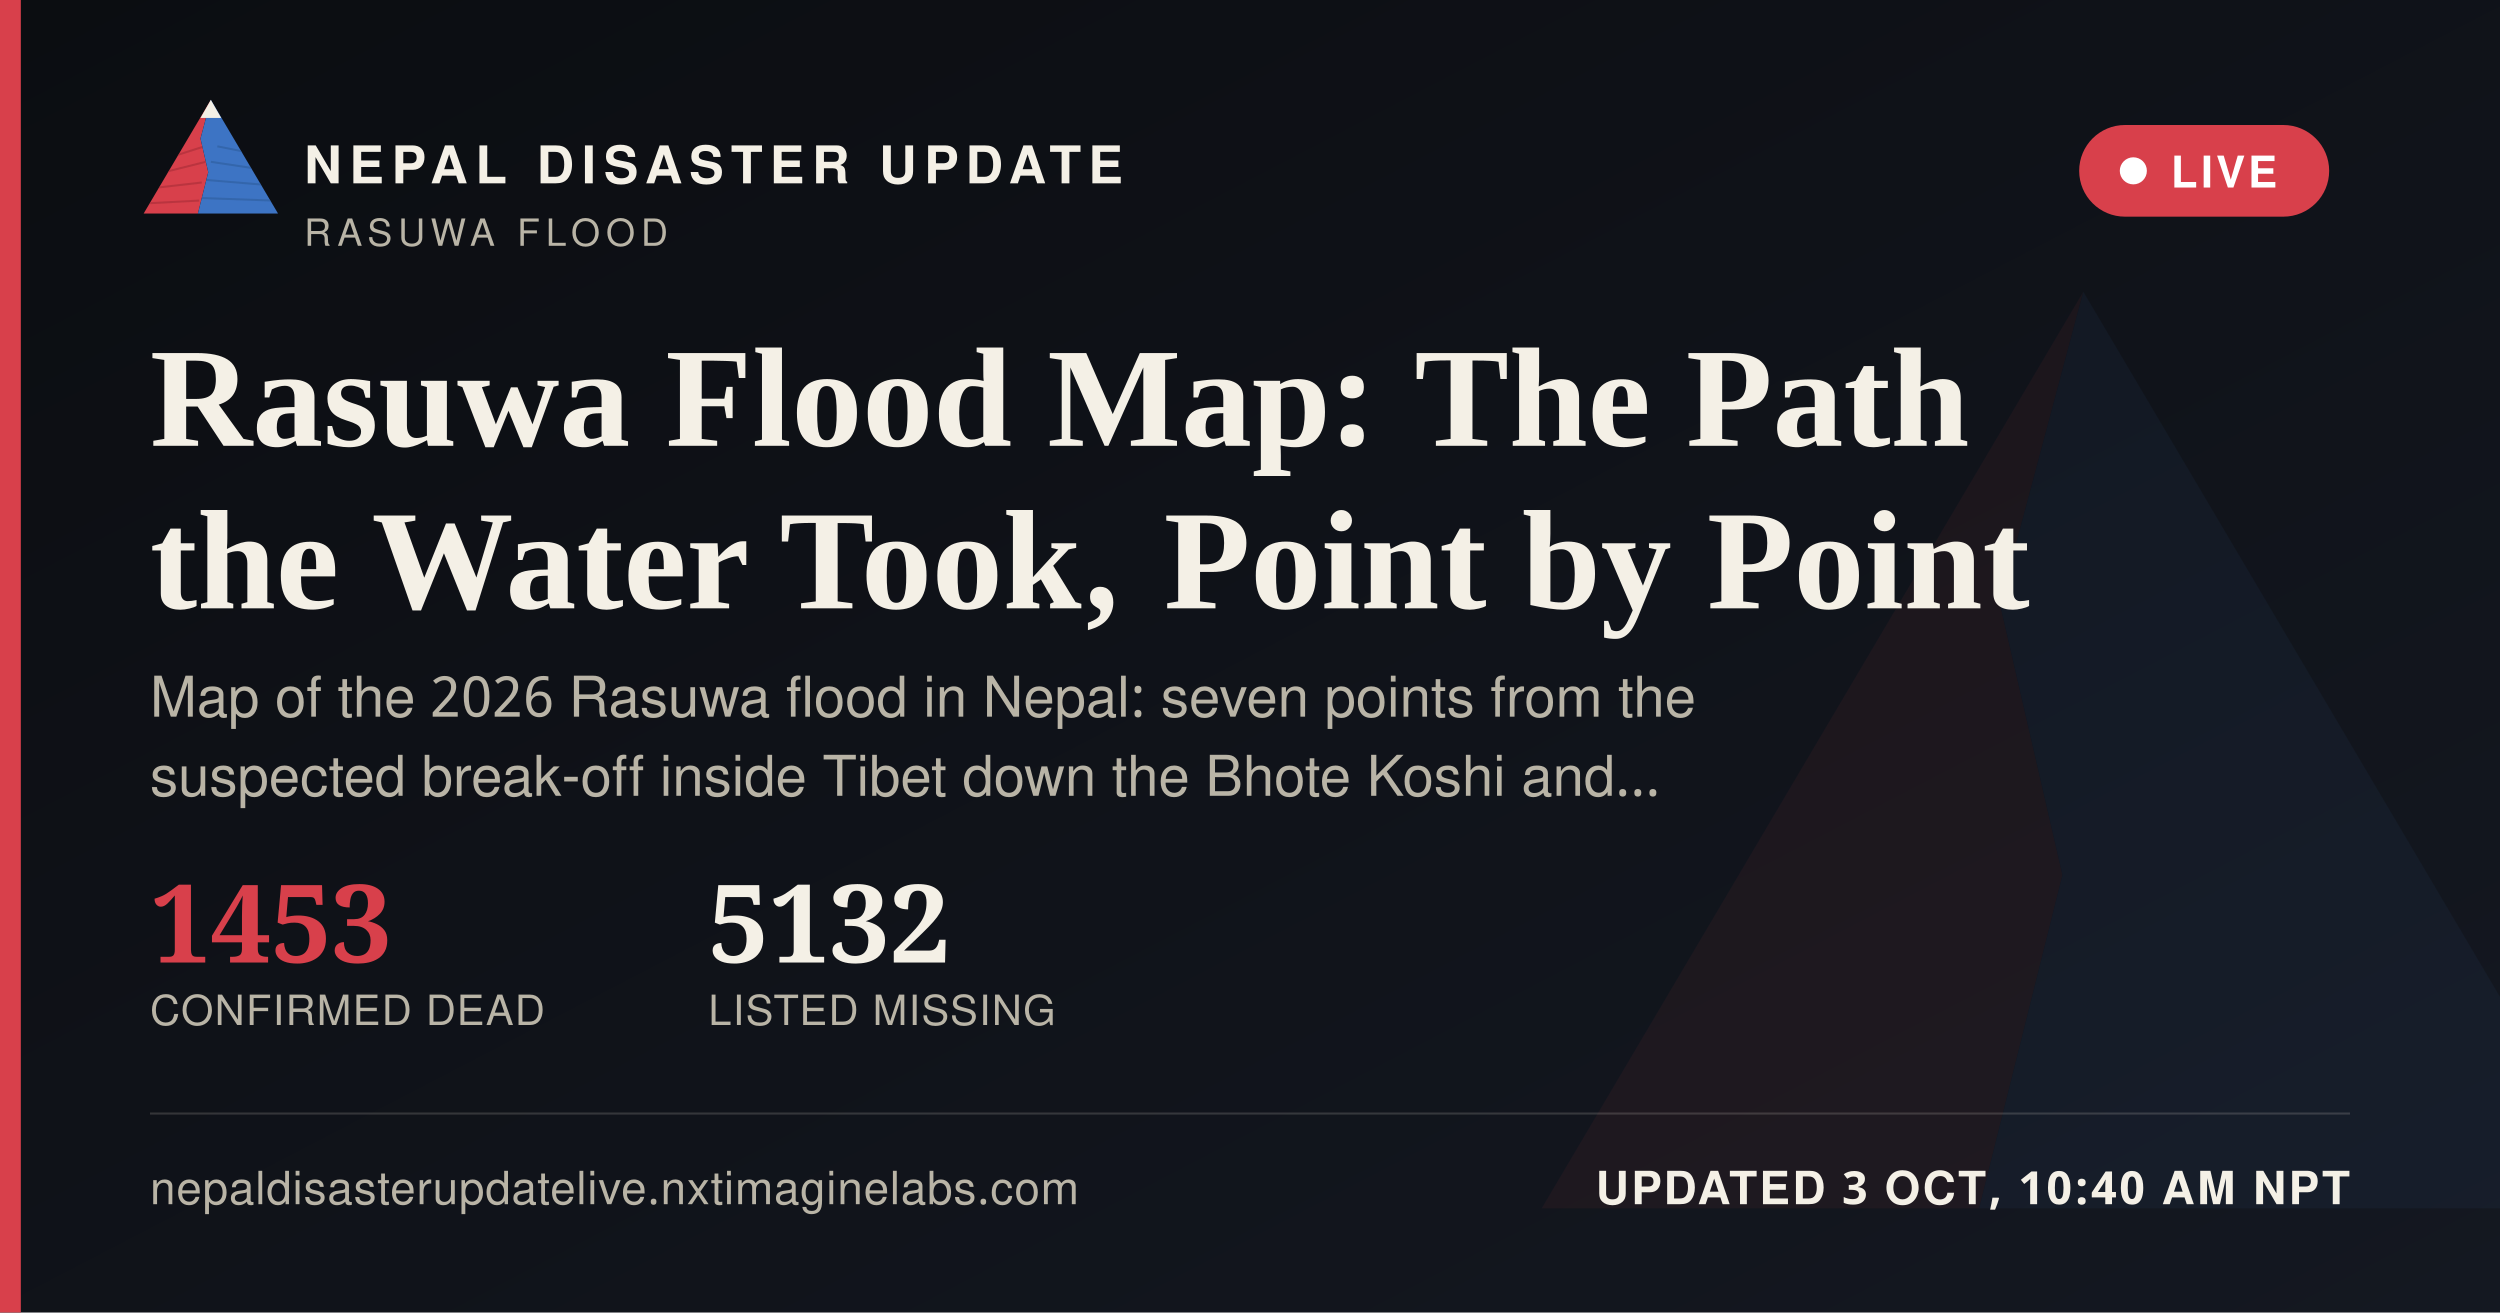
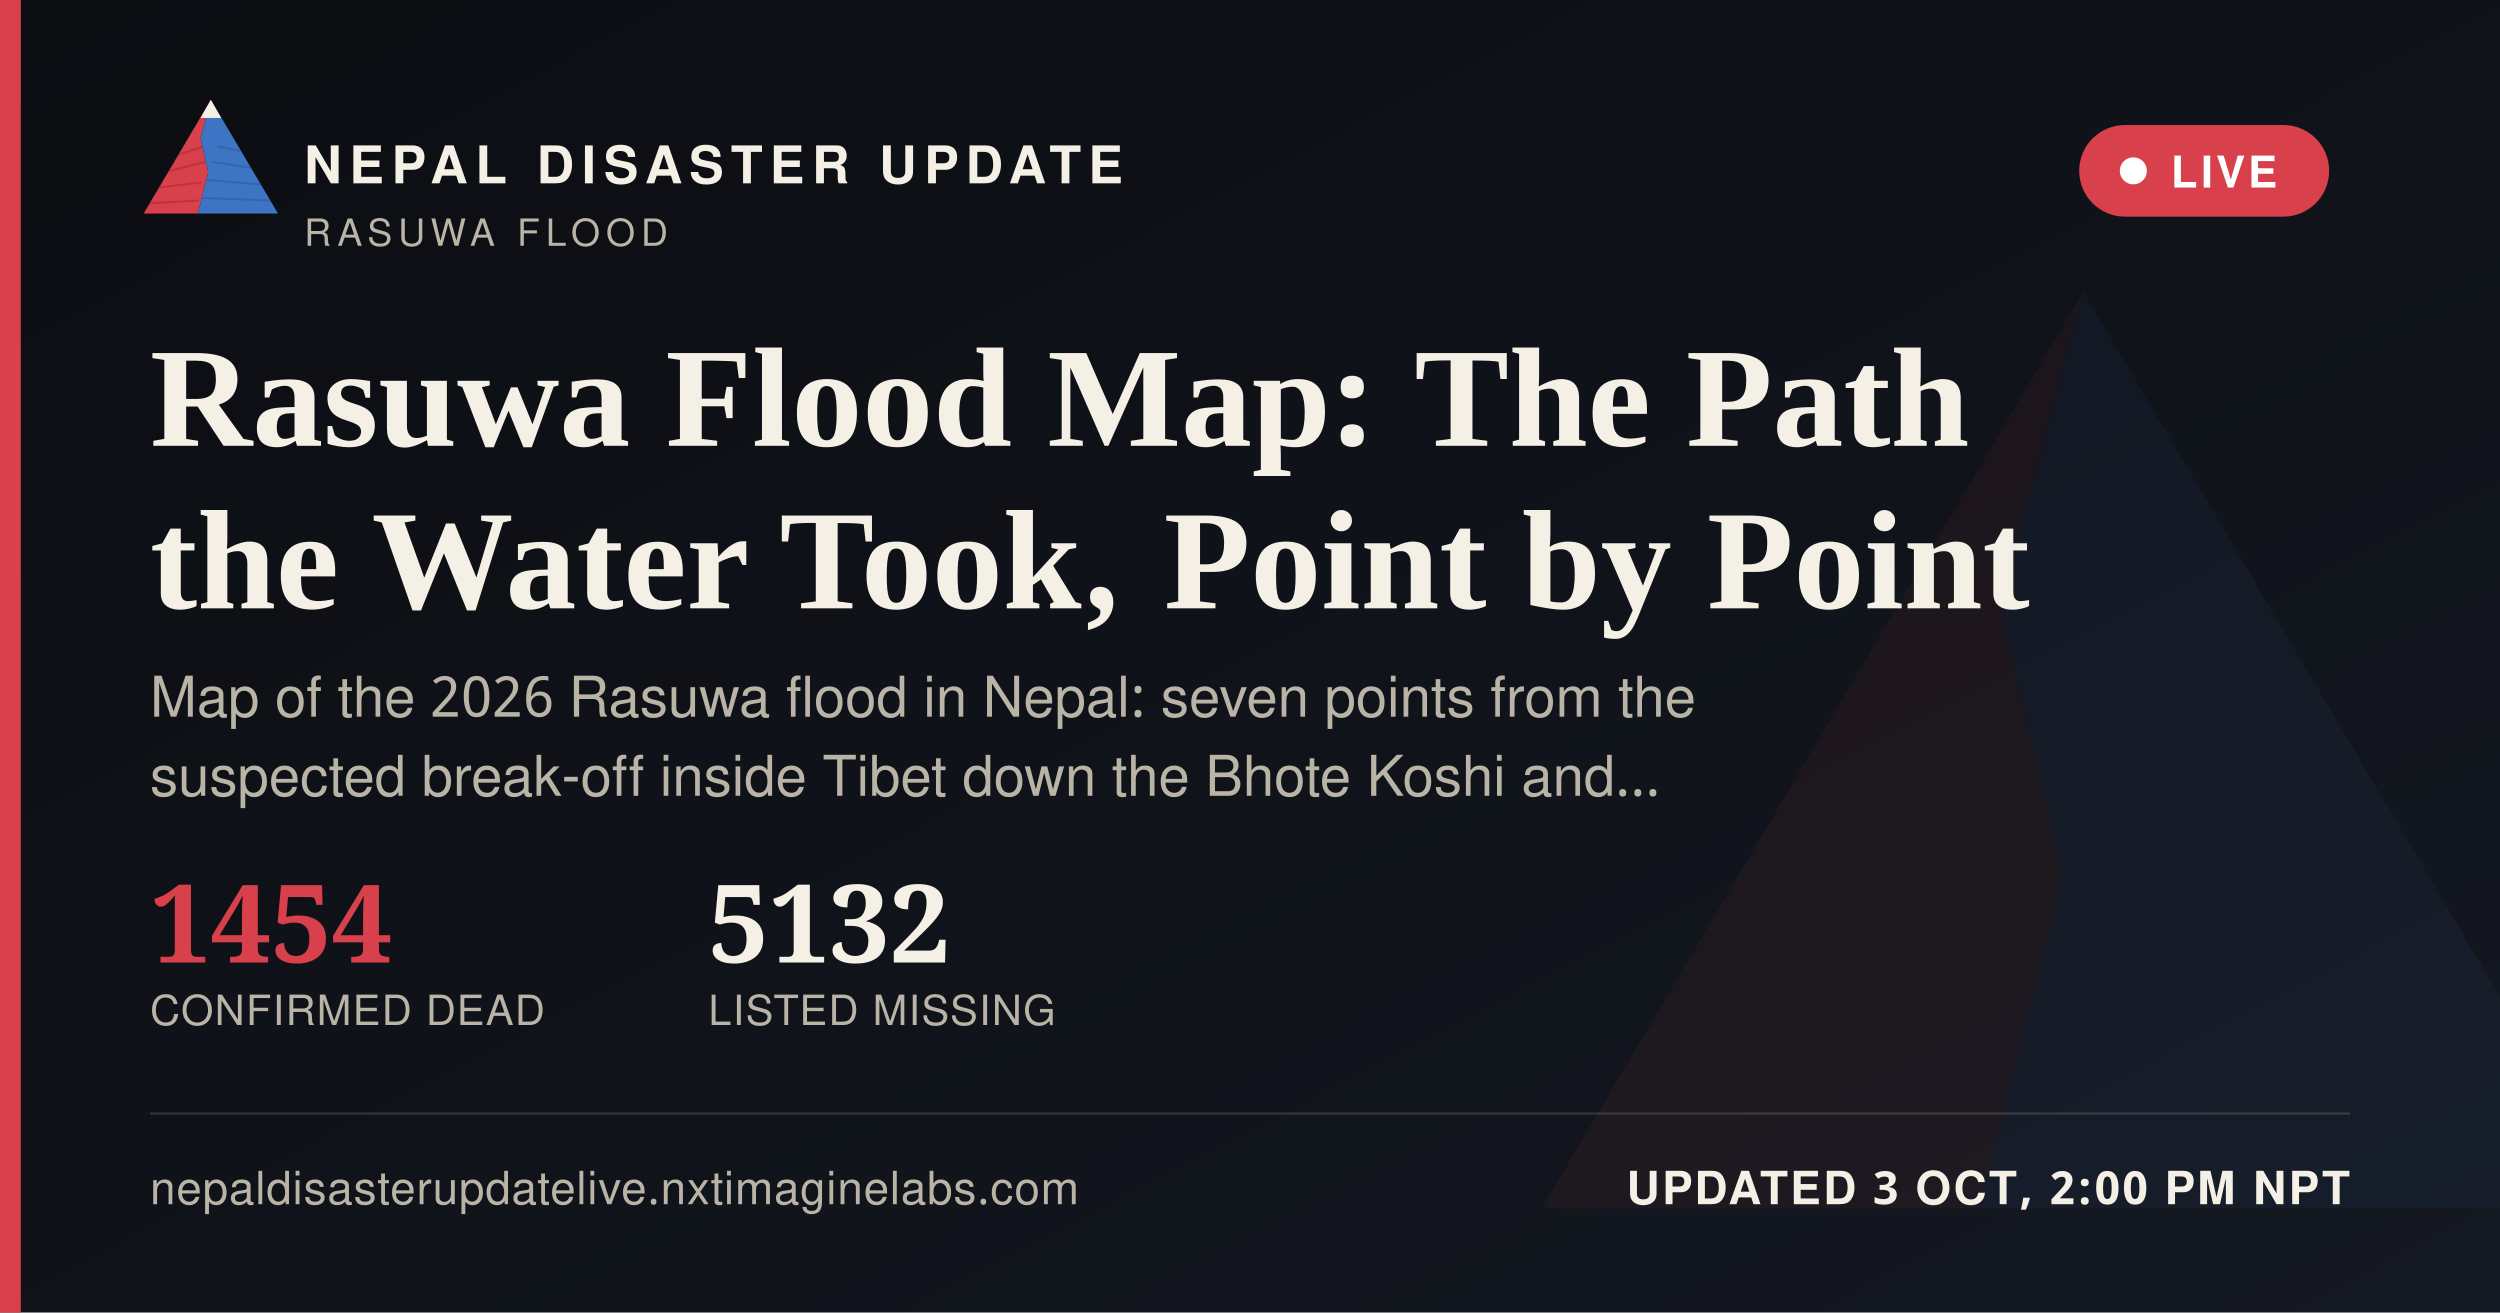
<svg xmlns="http://www.w3.org/2000/svg" width="1200" height="630" viewBox="0 0 1200 630">
  <defs>
    <linearGradient id="ogbg" x1="0" y1="0" x2="1" y2="1">
      <stop offset="0" stop-color="#0B0D11" />
      <stop offset="1" stop-color="#141821" />
    </linearGradient>
  </defs>
  <rect width="1200" height="630" fill="url(#ogbg)" />
  <g transform="translate(700,60) scale(5)" opacity="0.06">
    <polygon points="60,16 52,46 58,72 50,104 8,104" fill="#D8404B" />
    <polygon points="60,16 112,104 50,104 58,72 52,46" fill="#3D74C4" />
  </g>
  <rect x="0" y="0" width="10" height="630" fill="#D8404B" />
  <g transform="translate(64,38) scale(0.62)">
    <g>
      <defs>
        <clipPath id="ogLc">
          <polygon points="60,16 52,46 58,72 50,104 8,104" />
        </clipPath>
        <clipPath id="ogRc">
          <polygon points="60,16 112,104 50,104 58,72 52,46" />
        </clipPath>
      </defs>
      <polygon points="60,16 52,46 58,72 50,104 8,104" fill="#D8404B" />
      <g clip-path="url(#ogLc)" stroke="#A32A34" stroke-width="1.6" fill="none" opacity="0.55">
        <path d="M30,60 L55,52" />
        <path d="M24,72 L56,64" />
        <path d="M18,84 L53,80" />
        <path d="M13,96 L51,94" />
      </g>
      <polygon points="60,16 112,104 50,104 58,72 52,46" fill="#3D74C4" />
      <g clip-path="url(#ogRc)" stroke="#2A5793" stroke-width="1.6" fill="none" opacity="0.5">
        <path d="M65,52 L95,58" />
        <path d="M60,64 L100,70" />
        <path d="M56,78 L104,82" />
        <path d="M52,92 L108,94" />
      </g>
      <polygon points="60,16 52,30 68,30" fill="#F4F0E6" />
    </g>
  </g>
  <text x="146" y="88" font-family="'Public Sans', 'Noto Sans Devanagari', 'Helvetica Neue', Helvetica, Arial, sans-serif" font-size="25" font-weight="800" letter-spacing="3.6" fill="#F4F0E6">NEPAL DISASTER UPDATE</text>
  <text x="146" y="118" font-family="'Public Sans', 'Noto Sans Devanagari', 'Helvetica Neue', Helvetica, Arial, sans-serif" font-size="18" letter-spacing="2.8" fill="#B9B4A6">RASUWA FLOOD</text>
  <g>
    <rect x="998" y="60" width="120" height="44" rx="22" fill="#D8404B" stroke="none" />
    <circle cx="1024" cy="82" r="6.5" fill="#FFFFFF" />
    <text x="1042" y="90" font-family="'Public Sans', 'Noto Sans Devanagari', 'Helvetica Neue', Helvetica, Arial, sans-serif" font-size="21" font-weight="700" letter-spacing="1.6" fill="#FFFFFF">LIVE</text>
  </g>
  <text x="72" y="214" font-family="Newsreader, 'Noto Serif Devanagari', Georgia, 'Times New Roman', serif" font-size="68" font-weight="600" fill="#F4F0E6">Rasuwa Flood Map: The Path</text>
  <text x="72" y="292" font-family="Newsreader, 'Noto Serif Devanagari', Georgia, 'Times New Roman', serif" font-size="68" font-weight="600" fill="#F4F0E6">the Water Took, Point by Point</text>
  <text x="72" y="344" font-family="'Public Sans', 'Noto Sans Devanagari', 'Helvetica Neue', Helvetica, Arial, sans-serif" font-size="27" fill="#B9B4A6">Map of the 2026 Rasuwa flood in Nepal: seven points from the</text>
  <text x="72" y="382" font-family="'Public Sans', 'Noto Sans Devanagari', 'Helvetica Neue', Helvetica, Arial, sans-serif" font-size="27" fill="#B9B4A6">suspected break-off inside Tibet down the Bhote Koshi and…</text>
  <g transform="translate(72,462)">
-     <text x="0" y="0" font-family="Newsreader, 'Noto Serif Devanagari', Georgia, 'Times New Roman', serif" font-size="52" font-weight="600" fill="#D8404B">1453</text>
+     <text x="0" y="0" font-family="Newsreader, 'Noto Serif Devanagari', Georgia, 'Times New Roman', serif" font-size="52" font-weight="600" fill="#D8404B">1454</text>
    <text x="0" y="30" font-family="'Public Sans', 'Noto Sans Devanagari', 'Helvetica Neue', Helvetica, Arial, sans-serif" font-size="20" letter-spacing="0.6" fill="#B9B4A6">CONFIRMED DEAD</text>
    <text x="268" y="0" font-family="Newsreader, 'Noto Serif Devanagari', Georgia, 'Times New Roman', serif" font-size="52" font-weight="600" fill="#F4F0E6">5132</text>
    <text x="268" y="30" font-family="'Public Sans', 'Noto Sans Devanagari', 'Helvetica Neue', Helvetica, Arial, sans-serif" font-size="20" letter-spacing="0.6" fill="#B9B4A6">LISTED MISSING</text>
  </g>
  <rect x="72" y="534" width="1056" height="1" fill="rgba(244,240,230,0.16)" />
  <text x="72" y="578" font-family="'Public Sans', 'Noto Sans Devanagari', 'Helvetica Neue', Helvetica, Arial, sans-serif" font-size="22" fill="#B9B4A6" letter-spacing="0.4">nepaldisasterupdatelive.nxtimaginelabs.com</text>
-   <text x="1128" y="578" text-anchor="end" font-family="'Public Sans', 'Noto Sans Devanagari', 'Helvetica Neue', Helvetica, Arial, sans-serif" font-size="22" font-weight="700" letter-spacing="1.2" fill="#F4F0E6">UPDATED 3 OCT, 10:40 AM NPT</text>
+   <text x="1128" y="578" text-anchor="end" font-family="'Public Sans', 'Noto Sans Devanagari', 'Helvetica Neue', Helvetica, Arial, sans-serif" font-size="22" font-weight="700" letter-spacing="1.2" fill="#F4F0E6">UPDATED 3 OCT, 2:00 PM NPT</text>
</svg>
